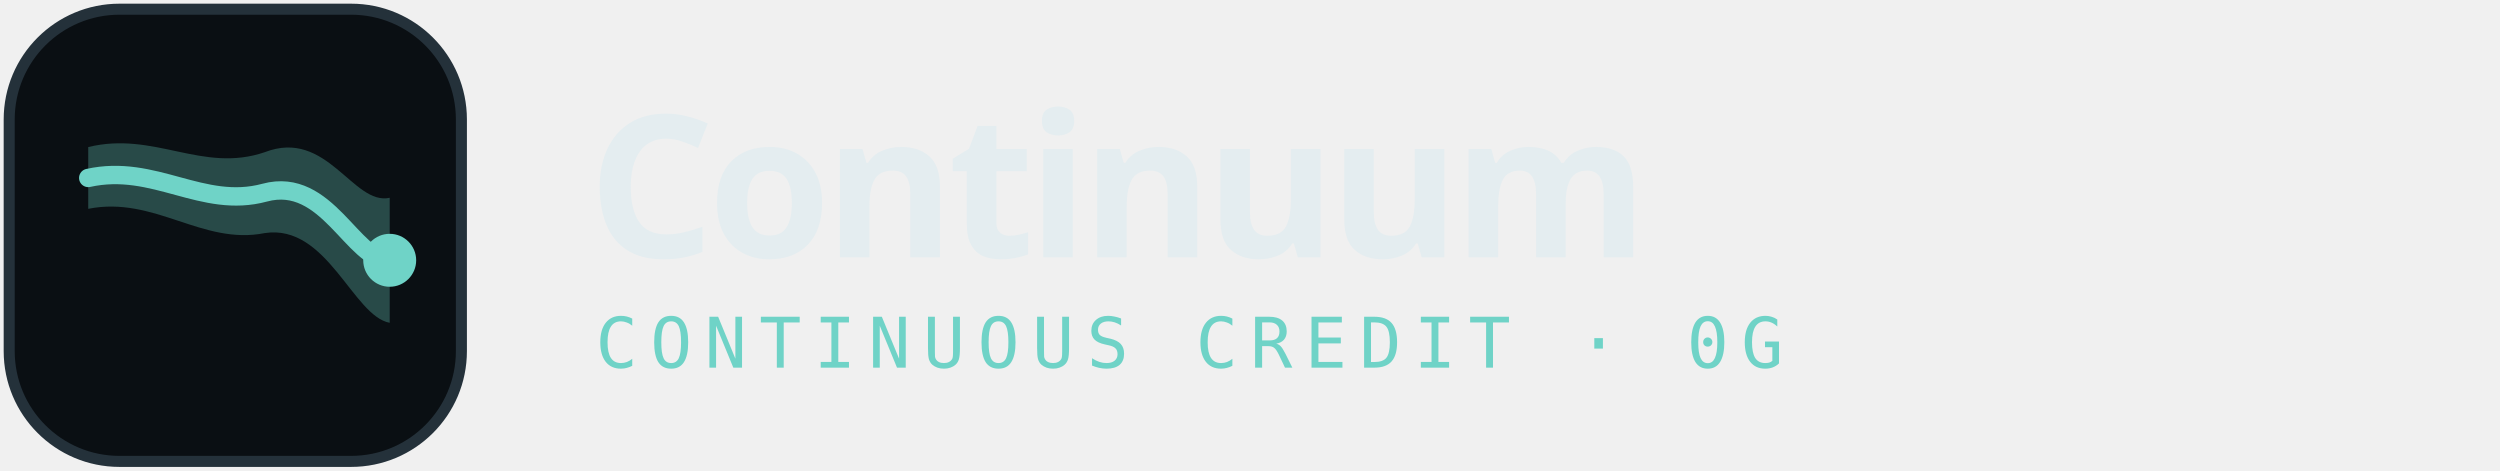
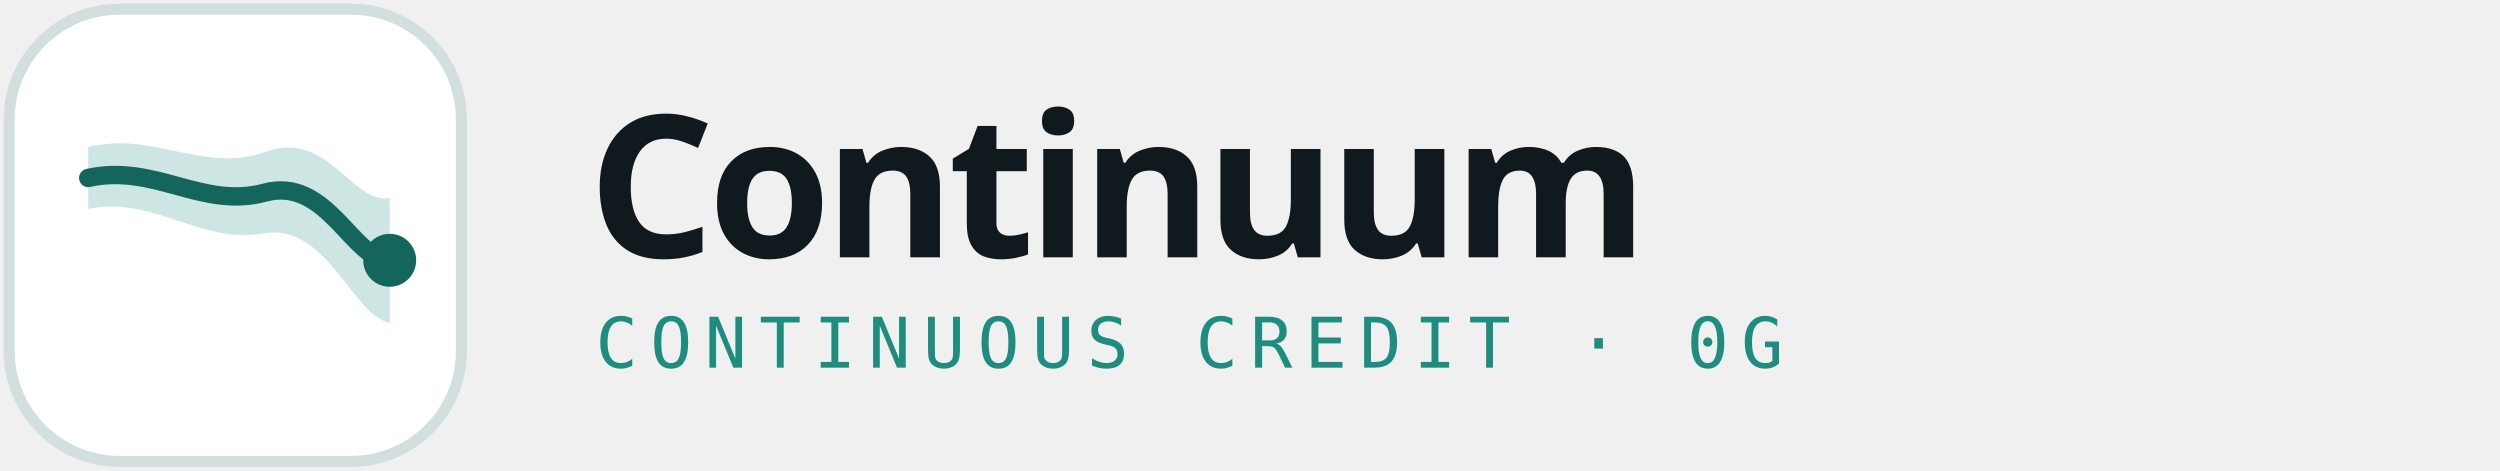
<svg xmlns="http://www.w3.org/2000/svg" viewBox="0 0 340 64" width="340" height="64" role="img" aria-label="Continuum">
-   <rect x="1.25" y="1.25" width="61.5" height="61.5" rx="15" fill="#0A0F13" />
-   <rect x="1.25" y="1.25" width="61.5" height="61.5" rx="15" fill="none" stroke="#24313A" stroke-width="1.5" />
-   <path d="M12 20.0 C21 17.8, 27.5 23.6, 36 20.7 C44.5 17.4, 48 28.0, 53 26.9 L53 43.9 C48 43.0, 44.5 30.4, 36 31.7 C27.5 33.4, 21 26.6, 12 28.4 Z" fill="#6FD3C7" fill-opacity="0.30" />
-   <path d="M12 24.2 C21 22.2, 27.5 28.5, 36 26.2 C44.5 23.9, 48 35.5, 53 35.4" fill="none" stroke="#6FD3C7" stroke-width="2.5" stroke-linecap="round" stroke-linejoin="round" />
-   <circle cx="53" cy="35.4" r="3.6" fill="#6FD3C7" />
-   <text x="80" y="35" font-family="Archivo, 'Segoe UI', system-ui, sans-serif" font-size="27" font-weight="600" letter-spacing="-0.9" fill="#E4EDF0">Continuum</text>
-   <text x="81" y="50" font-family="'IBM Plex Mono', ui-monospace, monospace" font-size="9.5" letter-spacing="1.7" fill="#6FD3C7">CONTINUOUS CREDIT · 0G</text>
+   <rect x="1.25" y="1.25" width="61.5" height="61.5" rx="15" fill="#FFFFFF" />
+   <rect x="1.25" y="1.25" width="61.5" height="61.5" rx="15" fill="none" stroke="#D3DEDE" stroke-width="1.5" />
+   <path d="M12 20.0 C21 17.8, 27.5 23.6, 36 20.7 C44.5 17.4, 48 28.0, 53 26.9 L53 43.9 C48 43.0, 44.5 30.4, 36 31.7 C27.5 33.4, 21 26.6, 12 28.4 Z" fill="#1E8C7F" fill-opacity="0.22" />
+   <path d="M12 24.2 C21 22.2, 27.5 28.5, 36 26.2 C44.5 23.9, 48 35.5, 53 35.4" fill="none" stroke="#14655B" stroke-width="2.5" stroke-linecap="round" stroke-linejoin="round" />
+   <circle cx="53" cy="35.4" r="3.6" fill="#14655B" />
+   <text x="80" y="35" font-family="Archivo, 'Segoe UI', system-ui, sans-serif" font-size="27" font-weight="600" letter-spacing="-0.9" fill="#101A1E">Continuum</text>
+   <text x="81" y="50" font-family="'IBM Plex Mono', ui-monospace, monospace" font-size="9.5" letter-spacing="1.7" fill="#1E8C7F">CONTINUOUS CREDIT · 0G</text>
</svg>
